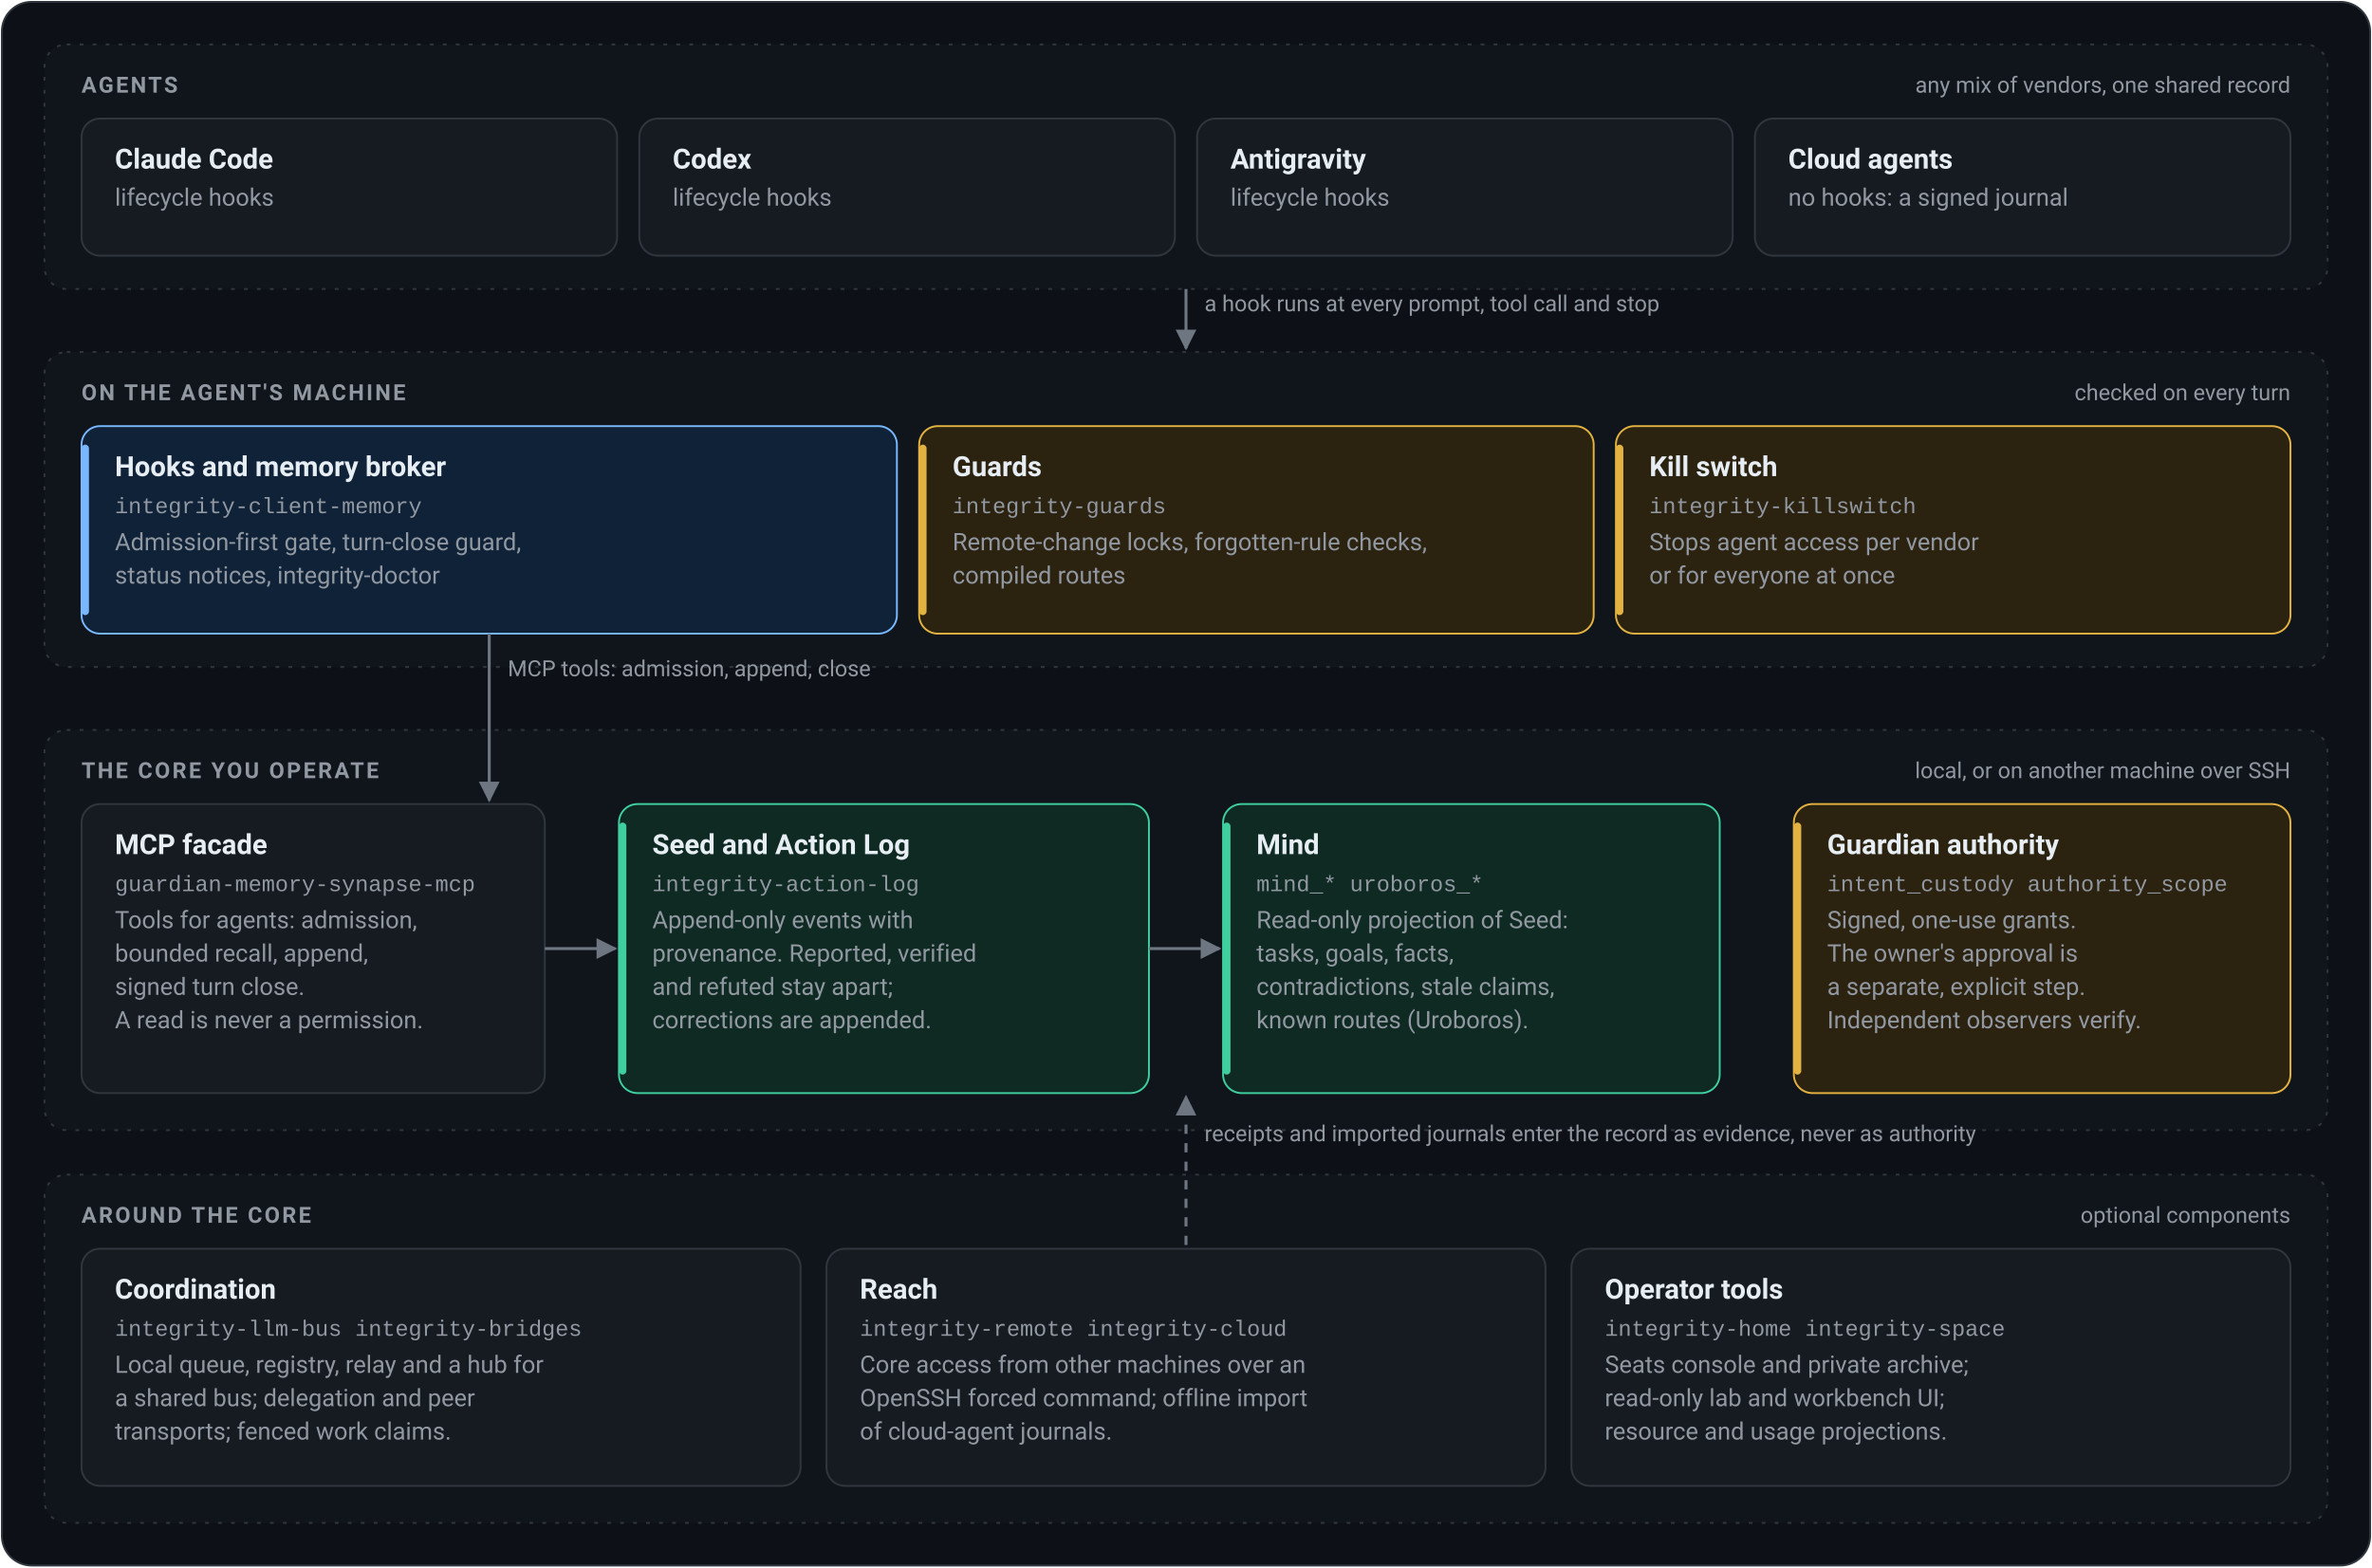
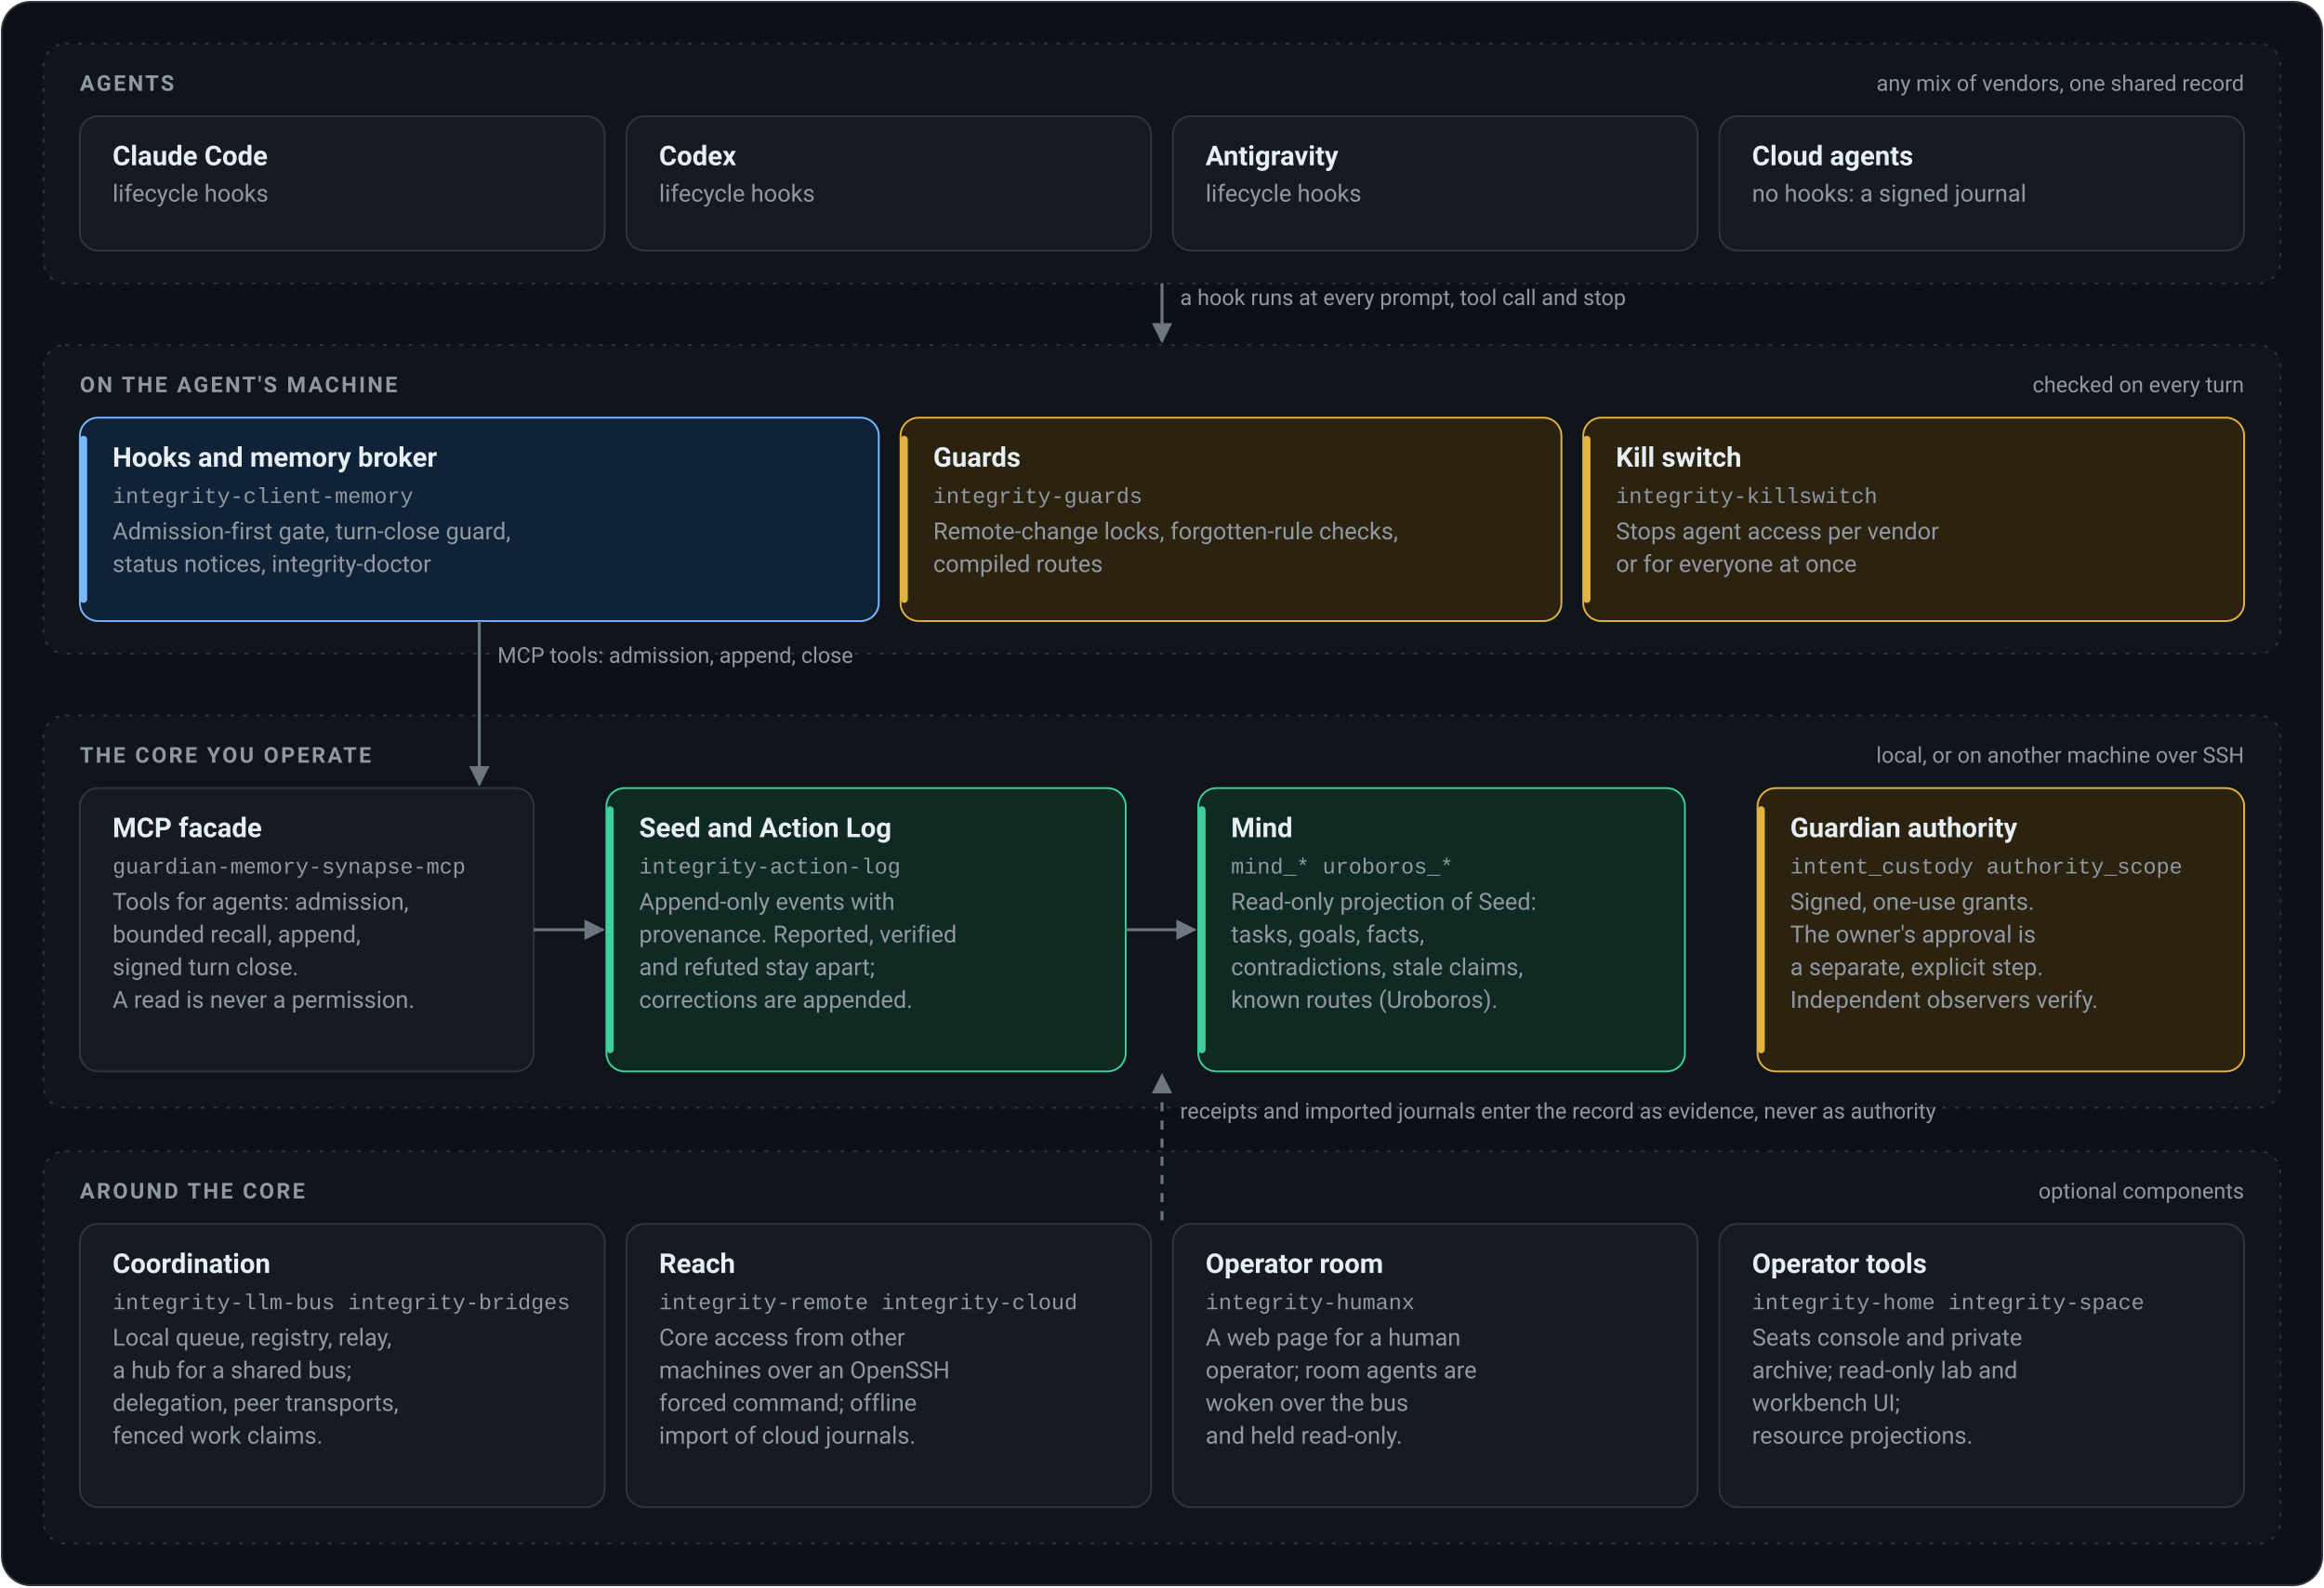
- <svg xmlns="http://www.w3.org/2000/svg" viewBox="0 0 1280 846" width="1280" height="846" role="img" aria-labelledby="t d" font-family="ui-sans-serif, system-ui, -apple-system, 'Segoe UI', Roboto, Helvetica, Arial, sans-serif">
+ <svg xmlns="http://www.w3.org/2000/svg" viewBox="0 0 1280 874" width="1280" height="874" role="img" aria-labelledby="t d" font-family="ui-sans-serif, system-ui, -apple-system, 'Segoe UI', Roboto, Helvetica, Arial, sans-serif">
  <defs>
    <marker id="arrow" viewBox="0 0 10 10" refX="9" refY="5" markerWidth="7" markerHeight="7" orient="auto-start-reverse">
      <path d="M0 0L10 5L0 10z" fill="#6E7681" />
    </marker>
    <linearGradient id="hero" x1="0" y1="0" x2="1" y2="1">
      <stop offset="0" stop-color="#0D1117" />
      <stop offset="1" stop-color="#0E2A22" />
    </linearGradient>
  </defs>
-   <rect x="1" y="1" width="1278" height="844" rx="16" fill="#0D1117" stroke="#30363D" />
+   <rect x="1" y="1" width="1278" height="872" rx="16" fill="#0D1117" stroke="#30363D" />
  <rect x="24" y="24" width="1232" height="132" rx="12" fill="#10151C" stroke="#30363D" stroke-dasharray="2 5" />
  <text x="44" y="50" font-size="12" font-weight="700" text-anchor="start" fill="#9198A1" letter-spacing="1.2">AGENTS</text>
  <text x="1236" y="50" font-size="12" font-weight="400" text-anchor="end" fill="#9198A1">any mix of vendors, one shared record</text>
  <rect x="44" y="64" width="289" height="74" rx="10" fill="#161B22" stroke="#30363D" />
  <text x="62" y="91" font-size="15" font-weight="600" text-anchor="start" fill="#E6EDF3">Claude Code</text>
  <text x="62" y="111" font-size="13" font-weight="400" text-anchor="start" fill="#9198A1">lifecycle hooks</text>
  <rect x="345" y="64" width="289" height="74" rx="10" fill="#161B22" stroke="#30363D" />
  <text x="363" y="91" font-size="15" font-weight="600" text-anchor="start" fill="#E6EDF3">Codex</text>
  <text x="363" y="111" font-size="13" font-weight="400" text-anchor="start" fill="#9198A1">lifecycle hooks</text>
  <rect x="646" y="64" width="289" height="74" rx="10" fill="#161B22" stroke="#30363D" />
  <text x="664" y="91" font-size="15" font-weight="600" text-anchor="start" fill="#E6EDF3">Antigravity</text>
  <text x="664" y="111" font-size="13" font-weight="400" text-anchor="start" fill="#9198A1">lifecycle hooks</text>
  <rect x="947" y="64" width="289" height="74" rx="10" fill="#161B22" stroke="#30363D" />
  <text x="965" y="91" font-size="15" font-weight="600" text-anchor="start" fill="#E6EDF3">Cloud agents</text>
  <text x="965" y="111" font-size="13" font-weight="400" text-anchor="start" fill="#9198A1">no hooks: a signed journal</text>
  <rect x="24" y="190" width="1232" height="170" rx="12" fill="#10151C" stroke="#30363D" stroke-dasharray="2 5" />
  <text x="44" y="216" font-size="12" font-weight="700" text-anchor="start" fill="#9198A1" letter-spacing="1.2">ON THE AGENT'S MACHINE</text>
  <text x="1236" y="216" font-size="12" font-weight="400" text-anchor="end" fill="#9198A1">checked on every turn</text>
  <rect x="44" y="230" width="440" height="112" rx="10" fill="#0F2238" stroke="#79B8FF" />
  <rect x="44" y="240" width="4" height="92" rx="2" fill="#79B8FF" />
  <text x="62" y="257" font-size="15" font-weight="600" text-anchor="start" fill="#E6EDF3">Hooks and memory broker</text>
  <text x="62" y="277" font-size="12" font-weight="400" text-anchor="start" fill="#9198A1" font-family="ui-monospace, SFMono-Regular, Menlo, Consolas, 'Liberation Mono', monospace">integrity-client-memory</text>
  <text x="62" y="297" font-size="13" font-weight="400" text-anchor="start" fill="#9198A1">Admission-first gate, turn-close guard,</text>
  <text x="62" y="315" font-size="13" font-weight="400" text-anchor="start" fill="#9198A1">status notices, integrity-doctor</text>
  <rect x="496" y="230" width="364" height="112" rx="10" fill="#2B2210" stroke="#E3B341" />
  <rect x="496" y="240" width="4" height="92" rx="2" fill="#E3B341" />
  <text x="514" y="257" font-size="15" font-weight="600" text-anchor="start" fill="#E6EDF3">Guards</text>
  <text x="514" y="277" font-size="12" font-weight="400" text-anchor="start" fill="#9198A1" font-family="ui-monospace, SFMono-Regular, Menlo, Consolas, 'Liberation Mono', monospace">integrity-guards</text>
  <text x="514" y="297" font-size="13" font-weight="400" text-anchor="start" fill="#9198A1">Remote-change locks, forgotten-rule checks,</text>
  <text x="514" y="315" font-size="13" font-weight="400" text-anchor="start" fill="#9198A1">compiled routes</text>
  <rect x="872" y="230" width="364" height="112" rx="10" fill="#2B2210" stroke="#E3B341" />
  <rect x="872" y="240" width="4" height="92" rx="2" fill="#E3B341" />
  <text x="890" y="257" font-size="15" font-weight="600" text-anchor="start" fill="#E6EDF3">Kill switch</text>
  <text x="890" y="277" font-size="12" font-weight="400" text-anchor="start" fill="#9198A1" font-family="ui-monospace, SFMono-Regular, Menlo, Consolas, 'Liberation Mono', monospace">integrity-killswitch</text>
  <text x="890" y="297" font-size="13" font-weight="400" text-anchor="start" fill="#9198A1">Stops agent access per vendor</text>
  <text x="890" y="315" font-size="13" font-weight="400" text-anchor="start" fill="#9198A1">or for everyone at once</text>
  <rect x="24" y="394" width="1232" height="216" rx="12" fill="#10151C" stroke="#30363D" stroke-dasharray="2 5" />
  <text x="44" y="420" font-size="12" font-weight="700" text-anchor="start" fill="#9198A1" letter-spacing="1.2">THE CORE YOU OPERATE</text>
  <text x="1236" y="420" font-size="12" font-weight="400" text-anchor="end" fill="#9198A1">local, or on another machine over SSH</text>
  <rect x="44" y="434" width="250" height="156" rx="10" fill="#161B22" stroke="#30363D" />
  <text x="62" y="461" font-size="15" font-weight="600" text-anchor="start" fill="#E6EDF3">MCP facade</text>
  <text x="62" y="481" font-size="12" font-weight="400" text-anchor="start" fill="#9198A1" font-family="ui-monospace, SFMono-Regular, Menlo, Consolas, 'Liberation Mono', monospace">guardian-memory-synapse-mcp</text>
  <text x="62" y="501" font-size="13" font-weight="400" text-anchor="start" fill="#9198A1">Tools for agents: admission,</text>
  <text x="62" y="519" font-size="13" font-weight="400" text-anchor="start" fill="#9198A1">bounded recall, append,</text>
  <text x="62" y="537" font-size="13" font-weight="400" text-anchor="start" fill="#9198A1">signed turn close.</text>
  <text x="62" y="555" font-size="13" font-weight="400" text-anchor="start" fill="#9198A1">A read is never a permission.</text>
  <rect x="334" y="434" width="286" height="156" rx="10" fill="#0E2A22" stroke="#3FCF9F" />
  <rect x="334" y="444" width="4" height="136" rx="2" fill="#3FCF9F" />
  <text x="352" y="461" font-size="15" font-weight="600" text-anchor="start" fill="#E6EDF3">Seed and Action Log</text>
  <text x="352" y="481" font-size="12" font-weight="400" text-anchor="start" fill="#9198A1" font-family="ui-monospace, SFMono-Regular, Menlo, Consolas, 'Liberation Mono', monospace">integrity-action-log</text>
  <text x="352" y="501" font-size="13" font-weight="400" text-anchor="start" fill="#9198A1">Append-only events with</text>
  <text x="352" y="519" font-size="13" font-weight="400" text-anchor="start" fill="#9198A1">provenance. Reported, verified</text>
  <text x="352" y="537" font-size="13" font-weight="400" text-anchor="start" fill="#9198A1">and refuted stay apart;</text>
  <text x="352" y="555" font-size="13" font-weight="400" text-anchor="start" fill="#9198A1">corrections are appended.</text>
  <rect x="660" y="434" width="268" height="156" rx="10" fill="#0E2A22" stroke="#3FCF9F" />
  <rect x="660" y="444" width="4" height="136" rx="2" fill="#3FCF9F" />
  <text x="678" y="461" font-size="15" font-weight="600" text-anchor="start" fill="#E6EDF3">Mind</text>
  <text x="678" y="481" font-size="12" font-weight="400" text-anchor="start" fill="#9198A1" font-family="ui-monospace, SFMono-Regular, Menlo, Consolas, 'Liberation Mono', monospace">mind_*  uroboros_*</text>
  <text x="678" y="501" font-size="13" font-weight="400" text-anchor="start" fill="#9198A1">Read-only projection of Seed:</text>
  <text x="678" y="519" font-size="13" font-weight="400" text-anchor="start" fill="#9198A1">tasks, goals, facts,</text>
  <text x="678" y="537" font-size="13" font-weight="400" text-anchor="start" fill="#9198A1">contradictions, stale claims,</text>
  <text x="678" y="555" font-size="13" font-weight="400" text-anchor="start" fill="#9198A1">known routes (Uroboros).</text>
  <rect x="968" y="434" width="268" height="156" rx="10" fill="#2B2210" stroke="#E3B341" />
  <rect x="968" y="444" width="4" height="136" rx="2" fill="#E3B341" />
  <text x="986" y="461" font-size="15" font-weight="600" text-anchor="start" fill="#E6EDF3">Guardian authority</text>
  <text x="986" y="481" font-size="12" font-weight="400" text-anchor="start" fill="#9198A1" font-family="ui-monospace, SFMono-Regular, Menlo, Consolas, 'Liberation Mono', monospace">intent_custody  authority_scope</text>
  <text x="986" y="501" font-size="13" font-weight="400" text-anchor="start" fill="#9198A1">Signed, one-use grants.</text>
  <text x="986" y="519" font-size="13" font-weight="400" text-anchor="start" fill="#9198A1">The owner's approval is</text>
  <text x="986" y="537" font-size="13" font-weight="400" text-anchor="start" fill="#9198A1">a separate, explicit step.</text>
  <text x="986" y="555" font-size="13" font-weight="400" text-anchor="start" fill="#9198A1">Independent observers verify.</text>
  <path d="M294 512L332 512" stroke="#6E7681" stroke-width="1.6" fill="none" marker-end="url(#arrow)" />
  <path d="M620 512L658 512" stroke="#6E7681" stroke-width="1.6" fill="none" marker-end="url(#arrow)" />
-   <rect x="24" y="634" width="1232" height="188" rx="12" fill="#10151C" stroke="#30363D" stroke-dasharray="2 5" />
+   <rect x="24" y="634" width="1232" height="216" rx="12" fill="#10151C" stroke="#30363D" stroke-dasharray="2 5" />
  <text x="44" y="660" font-size="12" font-weight="700" text-anchor="start" fill="#9198A1" letter-spacing="1.2">AROUND THE CORE</text>
  <text x="1236" y="660" font-size="12" font-weight="400" text-anchor="end" fill="#9198A1">optional components</text>
-   <rect x="44" y="674" width="388" height="128" rx="10" fill="#161B22" stroke="#30363D" />
+   <rect x="44" y="674" width="289" height="156" rx="10" fill="#161B22" stroke="#30363D" />
  <text x="62" y="701" font-size="15" font-weight="600" text-anchor="start" fill="#E6EDF3">Coordination</text>
  <text x="62" y="721" font-size="12" font-weight="400" text-anchor="start" fill="#9198A1" font-family="ui-monospace, SFMono-Regular, Menlo, Consolas, 'Liberation Mono', monospace">integrity-llm-bus  integrity-bridges</text>
-   <text x="62" y="741" font-size="13" font-weight="400" text-anchor="start" fill="#9198A1">Local queue, registry, relay and a hub for</text>
-   <text x="62" y="759" font-size="13" font-weight="400" text-anchor="start" fill="#9198A1">a shared bus; delegation and peer</text>
-   <text x="62" y="777" font-size="13" font-weight="400" text-anchor="start" fill="#9198A1">transports; fenced work claims.</text>
-   <rect x="446" y="674" width="388" height="128" rx="10" fill="#161B22" stroke="#30363D" />
-   <text x="464" y="701" font-size="15" font-weight="600" text-anchor="start" fill="#E6EDF3">Reach</text>
-   <text x="464" y="721" font-size="12" font-weight="400" text-anchor="start" fill="#9198A1" font-family="ui-monospace, SFMono-Regular, Menlo, Consolas, 'Liberation Mono', monospace">integrity-remote  integrity-cloud</text>
-   <text x="464" y="741" font-size="13" font-weight="400" text-anchor="start" fill="#9198A1">Core access from other machines over an</text>
-   <text x="464" y="759" font-size="13" font-weight="400" text-anchor="start" fill="#9198A1">OpenSSH forced command; offline import</text>
-   <text x="464" y="777" font-size="13" font-weight="400" text-anchor="start" fill="#9198A1">of cloud-agent journals.</text>
-   <rect x="848" y="674" width="388" height="128" rx="10" fill="#161B22" stroke="#30363D" />
-   <text x="866" y="701" font-size="15" font-weight="600" text-anchor="start" fill="#E6EDF3">Operator tools</text>
-   <text x="866" y="721" font-size="12" font-weight="400" text-anchor="start" fill="#9198A1" font-family="ui-monospace, SFMono-Regular, Menlo, Consolas, 'Liberation Mono', monospace">integrity-home  integrity-space</text>
-   <text x="866" y="741" font-size="13" font-weight="400" text-anchor="start" fill="#9198A1">Seats console and private archive;</text>
-   <text x="866" y="759" font-size="13" font-weight="400" text-anchor="start" fill="#9198A1">read-only lab and workbench UI;</text>
-   <text x="866" y="777" font-size="13" font-weight="400" text-anchor="start" fill="#9198A1">resource and usage projections.</text>
+   <text x="62" y="741" font-size="13" font-weight="400" text-anchor="start" fill="#9198A1">Local queue, registry, relay,</text>
+   <text x="62" y="759" font-size="13" font-weight="400" text-anchor="start" fill="#9198A1">a hub for a shared bus;</text>
+   <text x="62" y="777" font-size="13" font-weight="400" text-anchor="start" fill="#9198A1">delegation, peer transports,</text>
+   <text x="62" y="795" font-size="13" font-weight="400" text-anchor="start" fill="#9198A1">fenced work claims.</text>
+   <rect x="345" y="674" width="289" height="156" rx="10" fill="#161B22" stroke="#30363D" />
+   <text x="363" y="701" font-size="15" font-weight="600" text-anchor="start" fill="#E6EDF3">Reach</text>
+   <text x="363" y="721" font-size="12" font-weight="400" text-anchor="start" fill="#9198A1" font-family="ui-monospace, SFMono-Regular, Menlo, Consolas, 'Liberation Mono', monospace">integrity-remote  integrity-cloud</text>
+   <text x="363" y="741" font-size="13" font-weight="400" text-anchor="start" fill="#9198A1">Core access from other</text>
+   <text x="363" y="759" font-size="13" font-weight="400" text-anchor="start" fill="#9198A1">machines over an OpenSSH</text>
+   <text x="363" y="777" font-size="13" font-weight="400" text-anchor="start" fill="#9198A1">forced command; offline</text>
+   <text x="363" y="795" font-size="13" font-weight="400" text-anchor="start" fill="#9198A1">import of cloud journals.</text>
+   <rect x="646" y="674" width="289" height="156" rx="10" fill="#161B22" stroke="#30363D" />
+   <text x="664" y="701" font-size="15" font-weight="600" text-anchor="start" fill="#E6EDF3">Operator room</text>
+   <text x="664" y="721" font-size="12" font-weight="400" text-anchor="start" fill="#9198A1" font-family="ui-monospace, SFMono-Regular, Menlo, Consolas, 'Liberation Mono', monospace">integrity-humanx</text>
+   <text x="664" y="741" font-size="13" font-weight="400" text-anchor="start" fill="#9198A1">A web page for a human</text>
+   <text x="664" y="759" font-size="13" font-weight="400" text-anchor="start" fill="#9198A1">operator; room agents are</text>
+   <text x="664" y="777" font-size="13" font-weight="400" text-anchor="start" fill="#9198A1">woken over the bus</text>
+   <text x="664" y="795" font-size="13" font-weight="400" text-anchor="start" fill="#9198A1">and held read-only.</text>
+   <rect x="947" y="674" width="289" height="156" rx="10" fill="#161B22" stroke="#30363D" />
+   <text x="965" y="701" font-size="15" font-weight="600" text-anchor="start" fill="#E6EDF3">Operator tools</text>
+   <text x="965" y="721" font-size="12" font-weight="400" text-anchor="start" fill="#9198A1" font-family="ui-monospace, SFMono-Regular, Menlo, Consolas, 'Liberation Mono', monospace">integrity-home  integrity-space</text>
+   <text x="965" y="741" font-size="13" font-weight="400" text-anchor="start" fill="#9198A1">Seats console and private</text>
+   <text x="965" y="759" font-size="13" font-weight="400" text-anchor="start" fill="#9198A1">archive; read-only lab and</text>
+   <text x="965" y="777" font-size="13" font-weight="400" text-anchor="start" fill="#9198A1">workbench UI;</text>
+   <text x="965" y="795" font-size="13" font-weight="400" text-anchor="start" fill="#9198A1">resource projections.</text>
  <path d="M640 156L640 188" stroke="#6E7681" stroke-width="1.6" fill="none" marker-end="url(#arrow)" />
  <text x="650.0" y="168.0" font-size="12" font-weight="400" text-anchor="start" fill="#9198A1">a hook runs at every prompt, tool call and stop</text>
  <path d="M264 342L264 432" stroke="#6E7681" stroke-width="1.6" fill="none" marker-end="url(#arrow)" />
  <text x="274.0" y="365.0" font-size="12" font-weight="400" text-anchor="start" fill="#9198A1">MCP tools: admission, append, close</text>
  <path d="M640 672L640 592" stroke="#6E7681" stroke-width="1.6" fill="none" marker-end="url(#arrow)" stroke-dasharray="5 5" />
  <text x="650.0" y="616.0" font-size="12" font-weight="400" text-anchor="start" fill="#9198A1">receipts and imported journals enter the record as evidence, never as authority</text>
</svg>
